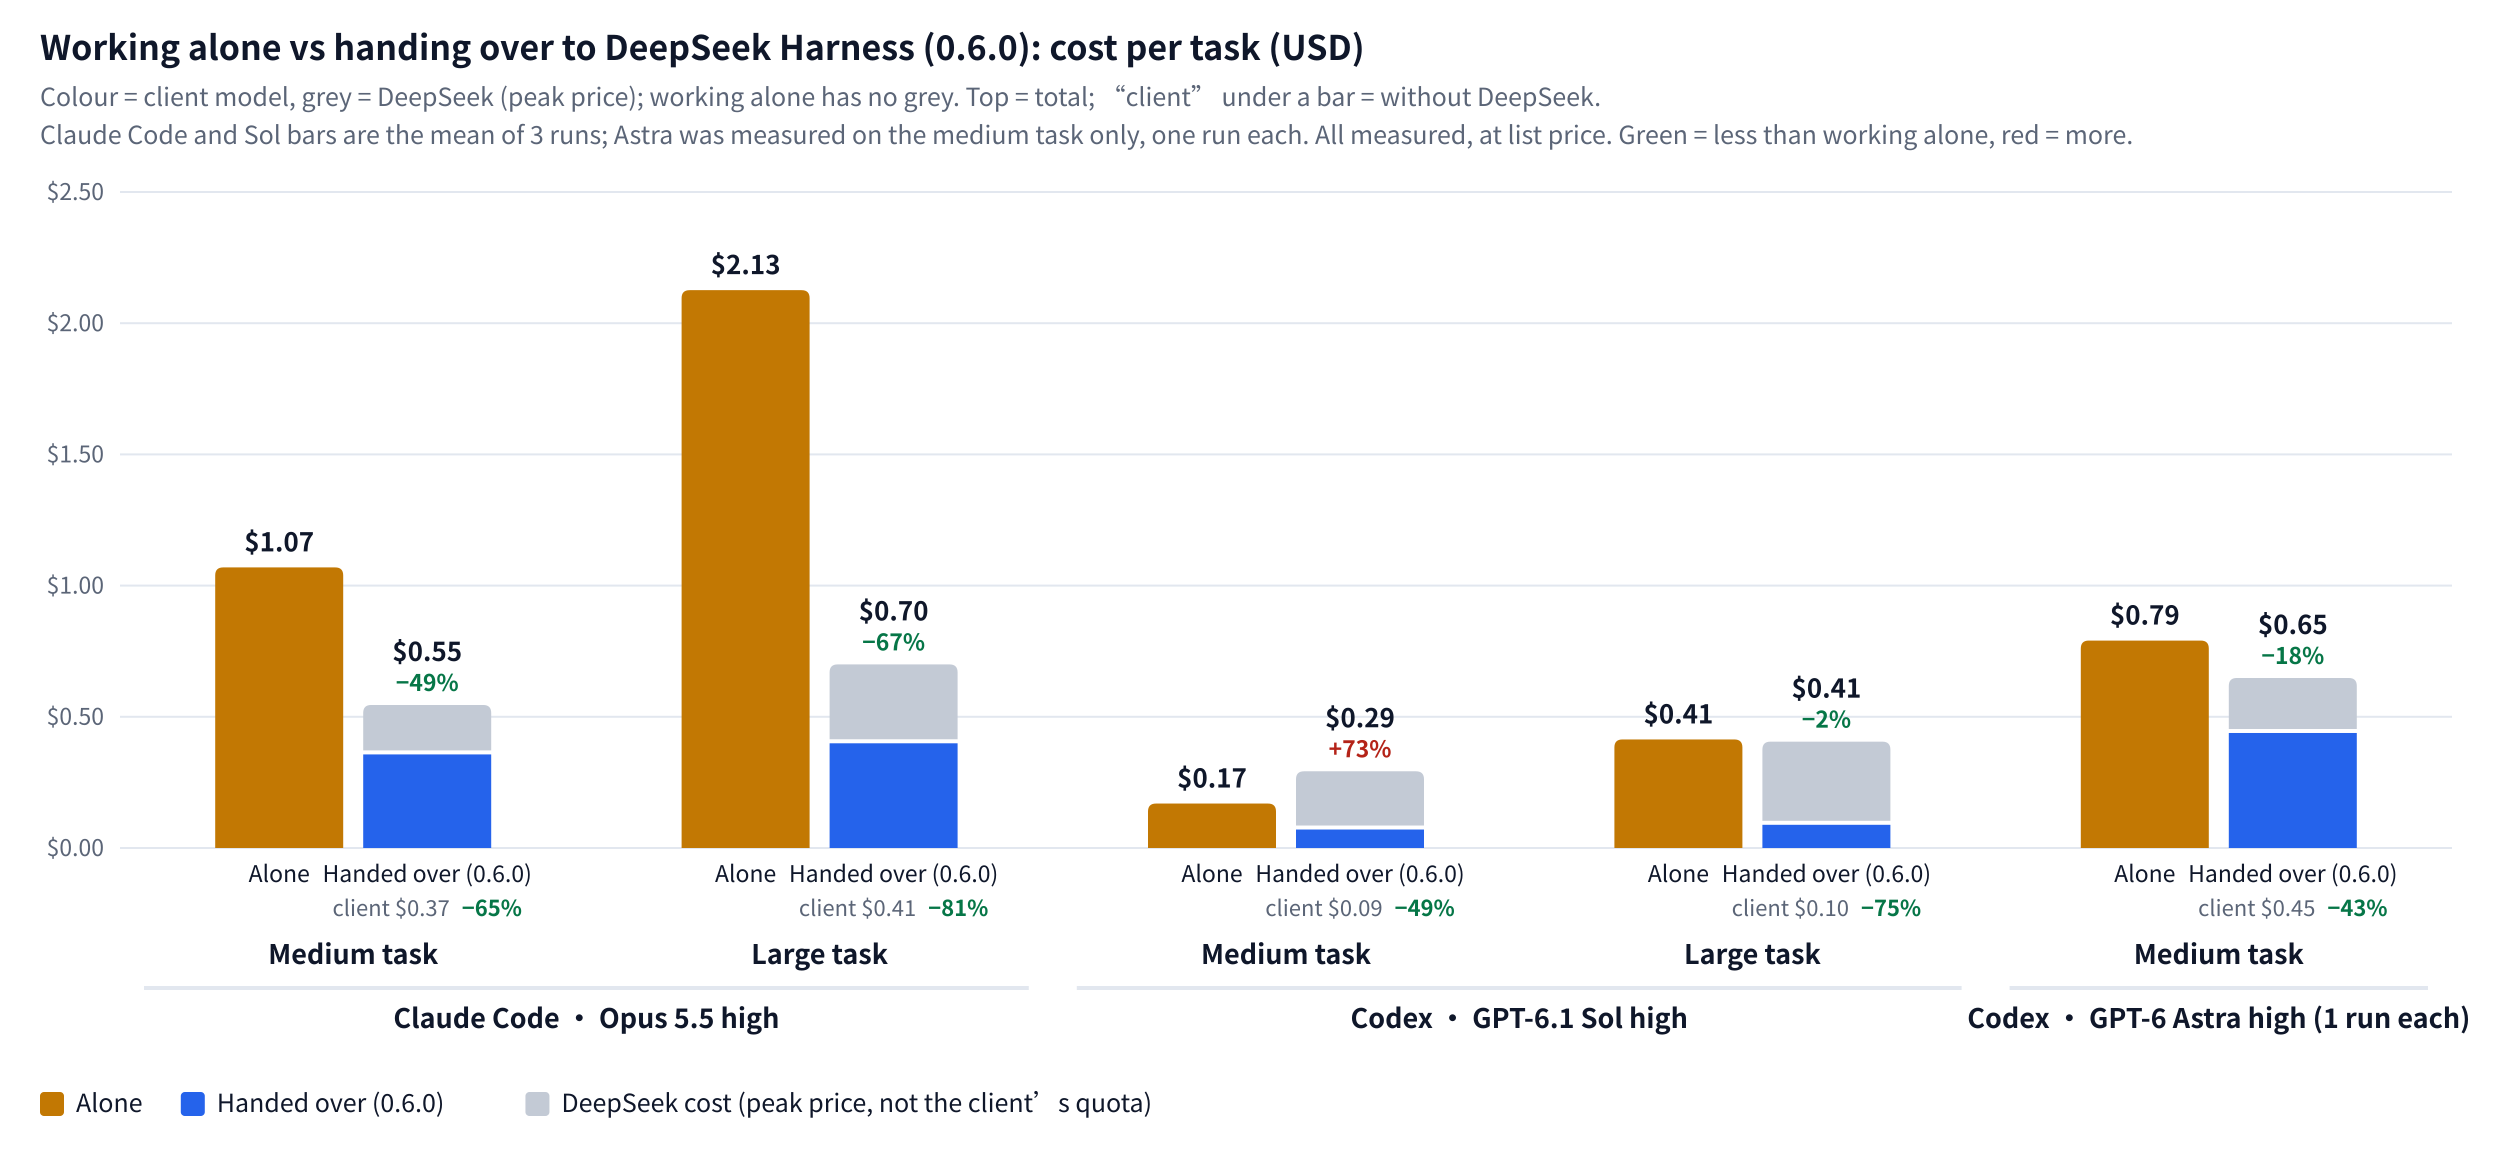
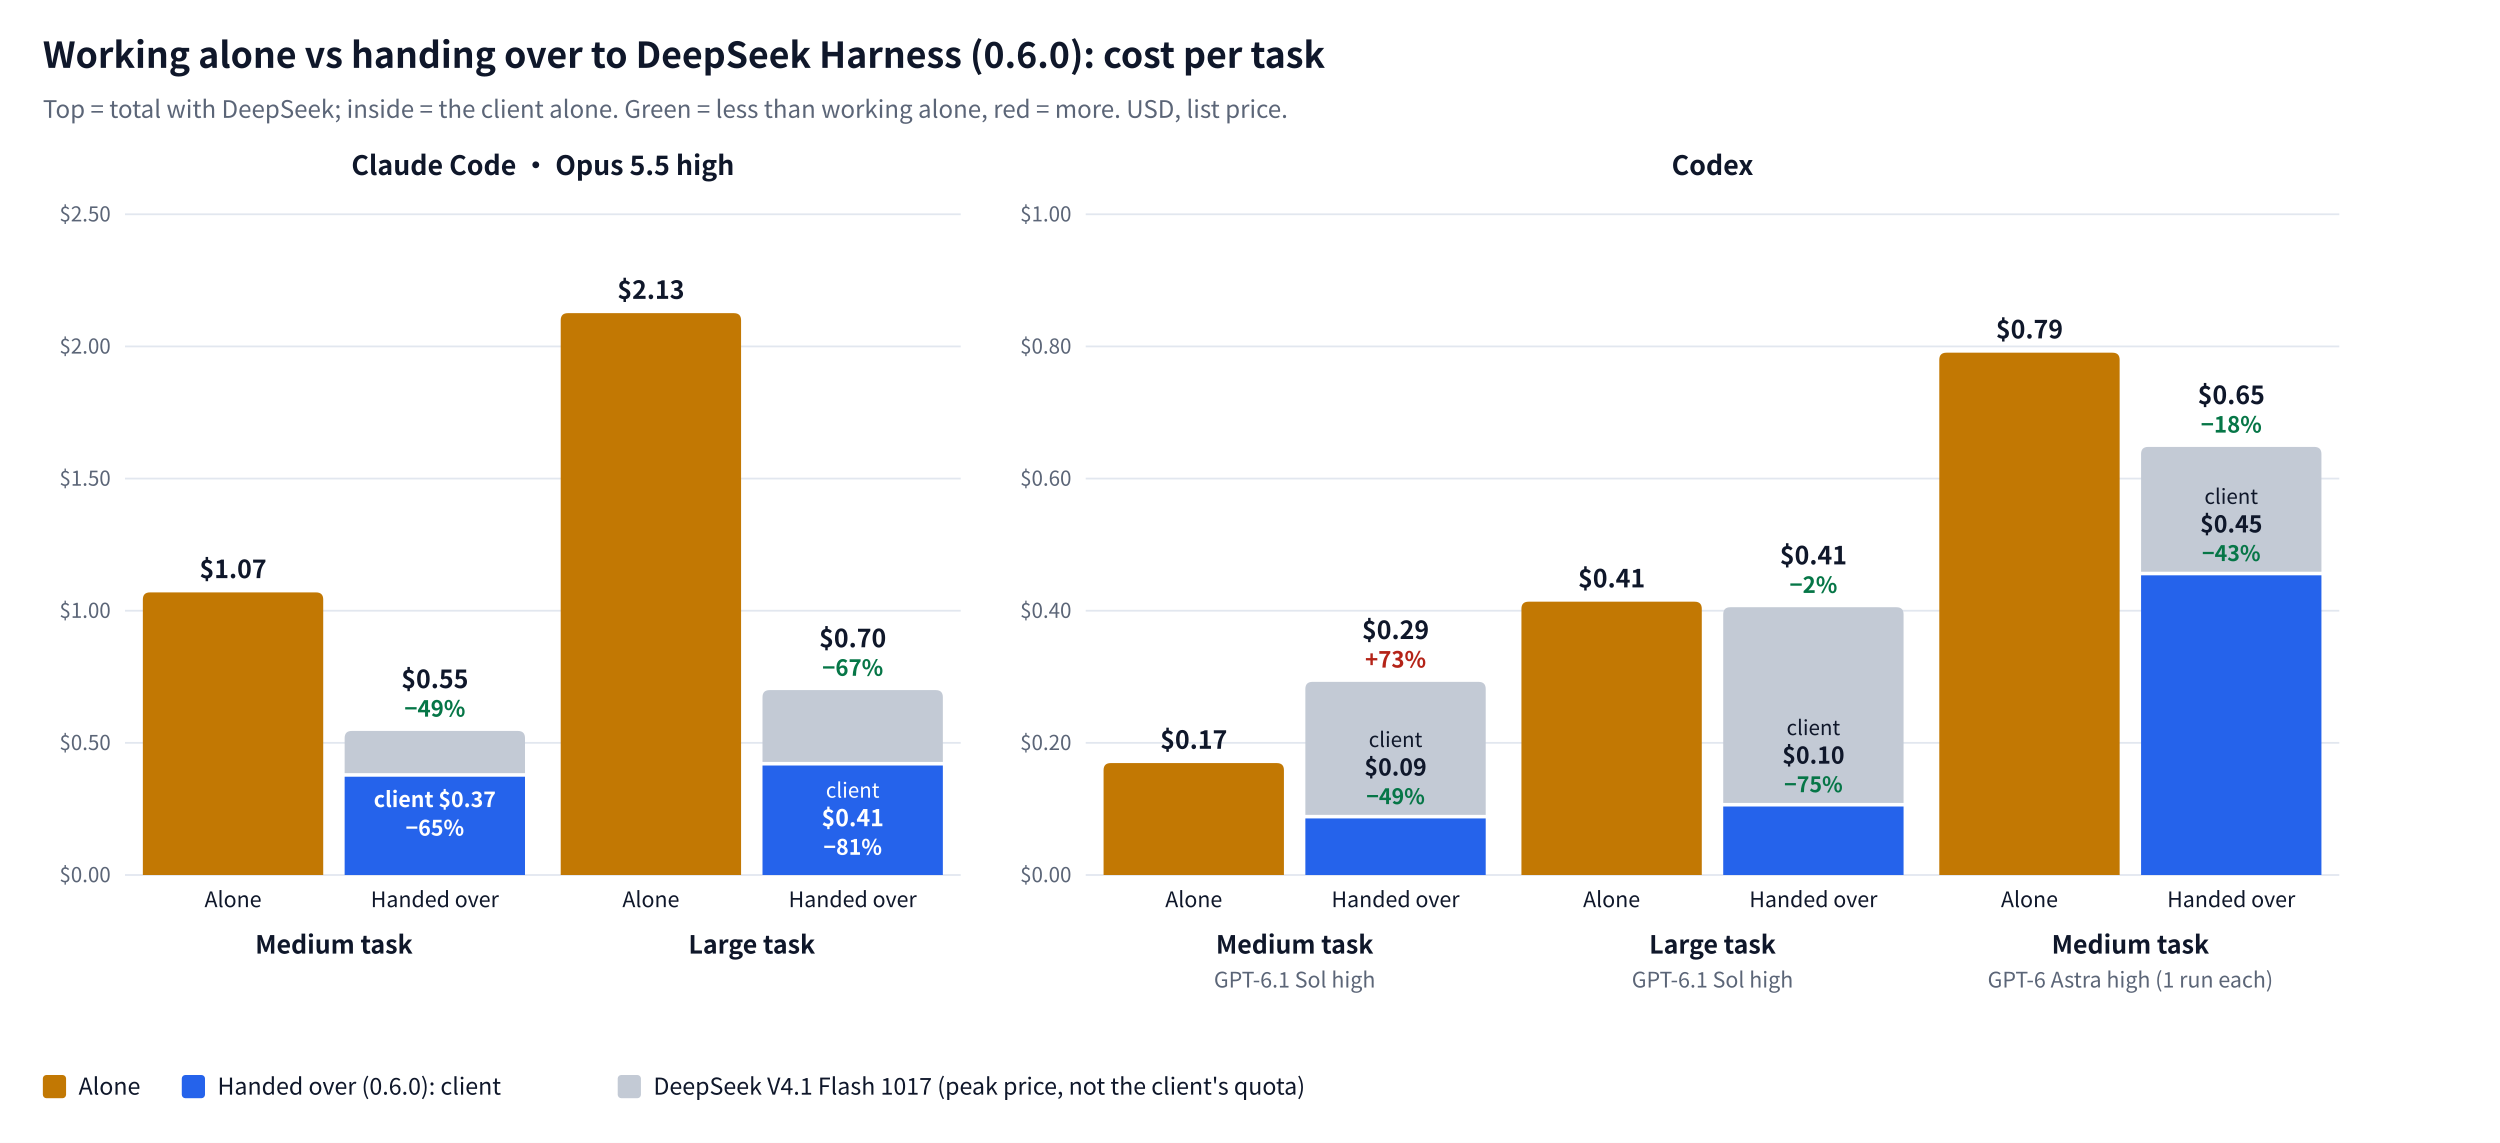
- <svg xmlns="http://www.w3.org/2000/svg" width="1250" height="580" viewBox="0 0 1250 580" font-family="-apple-system, 'Segoe UI', 'PingFang SC', 'Noto Sans CJK SC', Helvetica, Arial, sans-serif">
-   <rect width="1250" height="580" fill="#FFFFFF" />
-   <text x="20" y="30" font-size="17" font-weight="600" fill="#0F172A">Working alone vs handing over to DeepSeek Harness (0.6.0): cost per task (USD)</text>
-   <text x="20" y="53" font-size="12.5" fill="#5B6577">Colour = client model, grey = DeepSeek (peak price); working alone has no grey. Top = total; “client” under a bar = without DeepSeek.</text>
-   <text x="20" y="72" font-size="12.5" fill="#5B6577">Claude Code and Sol bars are the mean of 3 runs; Astra was measured on the medium task only, one run each. All measured, at list price. Green = less than working alone, red = more.</text>
-   <line x1="60" x2="1226" y1="424" y2="424" stroke="#E2E7EF" />
-   <text x="52" y="428" font-size="11.5" fill="#5B6577" text-anchor="end">$0.00</text>
-   <line x1="60" x2="1226" y1="358.4" y2="358.4" stroke="#E2E7EF" />
-   <text x="52" y="362.4" font-size="11.5" fill="#5B6577" text-anchor="end">$0.50</text>
-   <line x1="60" x2="1226" y1="292.8" y2="292.8" stroke="#E2E7EF" />
-   <text x="52" y="296.8" font-size="11.5" fill="#5B6577" text-anchor="end">$1.00</text>
-   <line x1="60" x2="1226" y1="227.2" y2="227.2" stroke="#E2E7EF" />
-   <text x="52" y="231.2" font-size="11.5" fill="#5B6577" text-anchor="end">$1.50</text>
-   <line x1="60" x2="1226" y1="161.6" y2="161.6" stroke="#E2E7EF" />
-   <text x="52" y="165.6" font-size="11.5" fill="#5B6577" text-anchor="end">$2.00</text>
-   <line x1="60" x2="1226" y1="96" y2="96" stroke="#E2E7EF" />
-   <text x="52" y="100" font-size="11.5" fill="#5B6577" text-anchor="end">$2.50</text>
-   <text x="139.6" y="441" font-size="11.5" fill="#0F172A" text-anchor="middle">Alone</text>
-   <path d="M107.6,424 V287.708 Q107.6,283.708 111.6,283.708 H167.6 Q171.6,283.708 171.6,287.708 V424 Z" fill="#C27803" />
-   <text x="139.6" y="275.708" font-size="13" font-weight="600" fill="#0F172A" text-anchor="middle">$1.07</text>
-   <text x="213.6" y="441" font-size="11.5" fill="#0F172A" text-anchor="middle">Handed over (0.6.0)</text>
-   <rect x="181.6" y="377.211" width="64" height="46.789" fill="#2563EB" />
-   <path d="M181.6,375.211 V356.485 Q181.6,352.485 185.6,352.485 H241.6 Q245.6,352.485 245.6,356.485 V375.211 Z" fill="#C3CAD5" />
-   <text x="213.6" y="330.485" font-size="13" font-weight="600" fill="#0F172A" text-anchor="middle">$0.55</text>
-   <text x="213.6" y="345.485" font-size="11.5" font-weight="600" fill="#067647" text-anchor="middle">−49%</text>
-   <text x="213.6" y="458" font-size="11" fill="#5B6577" text-anchor="middle">client $0.37<tspan dx="6" font-weight="600" fill="#067647">−65%</tspan>
-   </text>
-   <text x="176.6" y="482" font-size="13.5" font-weight="600" fill="#0F172A" text-anchor="middle">Medium task</text>
-   <text x="372.8" y="441" font-size="11.5" fill="#0F172A" text-anchor="middle">Alone</text>
-   <path d="M340.8,424 V149.082 Q340.8,145.082 344.8,145.082 H400.8 Q404.8,145.082 404.8,149.082 V424 Z" fill="#C27803" />
-   <text x="372.8" y="137.082" font-size="13" font-weight="600" fill="#0F172A" text-anchor="middle">$2.13</text>
-   <text x="446.8" y="441" font-size="11.5" fill="#0F172A" text-anchor="middle">Handed over (0.6.0)</text>
-   <rect x="414.8" y="371.648" width="64" height="52.352" fill="#2563EB" />
-   <path d="M414.8,369.648 V336.208 Q414.8,332.208 418.8,332.208 H474.8 Q478.8,332.208 478.8,336.208 V369.648 Z" fill="#C3CAD5" />
-   <text x="446.8" y="310.208" font-size="13" font-weight="600" fill="#0F172A" text-anchor="middle">$0.70</text>
-   <text x="446.8" y="325.208" font-size="11.5" font-weight="600" fill="#067647" text-anchor="middle">−67%</text>
-   <text x="446.8" y="458" font-size="11" fill="#5B6577" text-anchor="middle">client $0.41<tspan dx="6" font-weight="600" fill="#067647">−81%</tspan>
-   </text>
-   <text x="409.8" y="482" font-size="13.5" font-weight="600" fill="#0F172A" text-anchor="middle">Large task</text>
-   <text x="606" y="441" font-size="11.5" fill="#0F172A" text-anchor="middle">Alone</text>
-   <path d="M574,424 V405.775 Q574,401.775 578,401.775 H634 Q638,401.775 638,405.775 V424 Z" fill="#C27803" />
-   <text x="606" y="393.775" font-size="13" font-weight="600" fill="#0F172A" text-anchor="middle">$0.17</text>
-   <text x="680" y="441" font-size="11.5" fill="#0F172A" text-anchor="middle">Handed over (0.6.0)</text>
-   <rect x="648" y="414.766" width="64" height="9.234" fill="#2563EB" />
-   <path d="M648,412.766 V389.649 Q648,385.649 652,385.649 H708 Q712,385.649 712,389.649 V412.766 Z" fill="#C3CAD5" />
-   <text x="680" y="363.649" font-size="13" font-weight="600" fill="#0F172A" text-anchor="middle">$0.29</text>
-   <text x="680" y="378.649" font-size="11.5" font-weight="600" fill="#B42318" text-anchor="middle">+73%</text>
-   <text x="680" y="458" font-size="11" fill="#5B6577" text-anchor="middle">client $0.09<tspan dx="6" font-weight="600" fill="#067647">−49%</tspan>
-   </text>
-   <text x="643" y="482" font-size="13.5" font-weight="600" fill="#0F172A" text-anchor="middle">Medium task</text>
-   <text x="839.2" y="441" font-size="11.5" fill="#0F172A" text-anchor="middle">Alone</text>
-   <path d="M807.2,424 V373.729 Q807.2,369.729 811.2,369.729 H867.2 Q871.2,369.729 871.2,373.729 V424 Z" fill="#C27803" />
-   <text x="839.2" y="361.729" font-size="13" font-weight="600" fill="#0F172A" text-anchor="middle">$0.41</text>
-   <text x="913.2" y="441" font-size="11.5" fill="#0F172A" text-anchor="middle">Handed over (0.6.0)</text>
-   <rect x="881.2" y="412.4" width="64" height="11.6" fill="#2563EB" />
-   <path d="M881.2,410.4 V374.828 Q881.2,370.828 885.2,370.828 H941.2 Q945.2,370.828 945.2,374.828 V410.4 Z" fill="#C3CAD5" />
-   <text x="913.2" y="348.828" font-size="13" font-weight="600" fill="#0F172A" text-anchor="middle">$0.41</text>
-   <text x="913.2" y="363.828" font-size="11.5" font-weight="600" fill="#067647" text-anchor="middle">−2%</text>
-   <text x="913.2" y="458" font-size="11" fill="#5B6577" text-anchor="middle">client $0.10<tspan dx="6" font-weight="600" fill="#067647">−75%</tspan>
-   </text>
-   <text x="876.2" y="482" font-size="13.5" font-weight="600" fill="#0F172A" text-anchor="middle">Large task</text>
-   <text x="1072.4" y="441" font-size="11.5" fill="#0F172A" text-anchor="middle">Alone</text>
-   <path d="M1040.4,424 V324.285 Q1040.4,320.285 1044.4,320.285 H1100.4 Q1104.4,320.285 1104.4,324.285 V424 Z" fill="#C27803" />
-   <text x="1072.4" y="312.285" font-size="13" font-weight="600" fill="#0F172A" text-anchor="middle">$0.79</text>
-   <text x="1146.4" y="441" font-size="11.5" fill="#0F172A" text-anchor="middle">Handed over (0.6.0)</text>
-   <rect x="1114.4" y="366.491" width="64" height="57.509" fill="#2563EB" />
-   <path d="M1114.4,364.491 V342.993 Q1114.4,338.993 1118.4,338.993 H1174.4 Q1178.4,338.993 1178.4,342.993 V364.491 Z" fill="#C3CAD5" />
-   <text x="1146.4" y="316.993" font-size="13" font-weight="600" fill="#0F172A" text-anchor="middle">$0.65</text>
-   <text x="1146.4" y="331.993" font-size="11.5" font-weight="600" fill="#067647" text-anchor="middle">−18%</text>
-   <text x="1146.4" y="458" font-size="11" fill="#5B6577" text-anchor="middle">client $0.45<tspan dx="6" font-weight="600" fill="#067647">−43%</tspan>
-   </text>
-   <text x="1109.4" y="482" font-size="13.5" font-weight="600" fill="#0F172A" text-anchor="middle">Medium task</text>
-   <line x1="72" x2="514.4" y1="494" y2="494" stroke="#E2E7EF" stroke-width="2" />
-   <text x="293.2" y="514" font-size="13.5" font-weight="600" fill="#0F172A" text-anchor="middle">Claude Code · Opus 5.5 high</text>
-   <line x1="538.4" x2="980.8" y1="494" y2="494" stroke="#E2E7EF" stroke-width="2" />
-   <text x="759.6" y="514" font-size="13.5" font-weight="600" fill="#0F172A" text-anchor="middle">Codex · GPT-6.1 Sol high</text>
-   <line x1="1004.8" x2="1214" y1="494" y2="494" stroke="#E2E7EF" stroke-width="2" />
-   <text x="1109.4" y="514" font-size="13.5" font-weight="600" fill="#0F172A" text-anchor="middle">Codex · GPT-6 Astra high (1 run each)</text>
-   <rect x="20" y="546" width="12" height="12" rx="2" fill="#C27803" />
-   <text x="38" y="556" font-size="12.5" fill="#0F172A">Alone</text>
-   <rect x="90.4" y="546" width="12" height="12" rx="2" fill="#2563EB" />
-   <text x="108.4" y="556" font-size="12.5" fill="#0F172A">Handed over (0.6.0)</text>
-   <rect x="262.72" y="546" width="12" height="12" rx="2" fill="#C3CAD5" />
-   <text x="280.72" y="556" font-size="12.5" fill="#0F172A">DeepSeek cost (peak price, not the client’s quota)</text>
+ <svg xmlns="http://www.w3.org/2000/svg" width="1400" height="640" viewBox="0 0 1400 640" font-family="-apple-system, 'Segoe UI', 'PingFang SC', 'Noto Sans CJK SC', Helvetica, Arial, sans-serif">
+   <rect width="1400" height="640" fill="#FFFFFF" />
+   <text x="24" y="38" font-size="20" font-weight="600" fill="#0F172A">Working alone vs handing over to DeepSeek Harness (0.6.0): cost per task</text>
+   <text x="24" y="66" font-size="13.5" fill="#5B6577">Top = total with DeepSeek; inside = the client alone. Green = less than working alone, red = more. USD, list price.</text>
+   <text x="304" y="98" font-size="15" font-weight="600" fill="#0F172A" text-anchor="middle">Claude Code · Opus 5.5 high</text>
+   <line x1="70" x2="538" y1="490" y2="490" stroke="#E2E7EF" />
+   <text x="62" y="494" font-size="11.5" fill="#5B6577" text-anchor="end">$0.00</text>
+   <line x1="70" x2="538" y1="416" y2="416" stroke="#E2E7EF" />
+   <text x="62" y="420" font-size="11.5" fill="#5B6577" text-anchor="end">$0.50</text>
+   <line x1="70" x2="538" y1="342" y2="342" stroke="#E2E7EF" />
+   <text x="62" y="346" font-size="11.5" fill="#5B6577" text-anchor="end">$1.00</text>
+   <line x1="70" x2="538" y1="268" y2="268" stroke="#E2E7EF" />
+   <text x="62" y="272" font-size="11.5" fill="#5B6577" text-anchor="end">$1.50</text>
+   <line x1="70" x2="538" y1="194" y2="194" stroke="#E2E7EF" />
+   <text x="62" y="198" font-size="11.5" fill="#5B6577" text-anchor="end">$2.00</text>
+   <line x1="70" x2="538" y1="120" y2="120" stroke="#E2E7EF" />
+   <text x="62" y="124" font-size="11.5" fill="#5B6577" text-anchor="end">$2.50</text>
+   <path d="M80,490 V335.744 Q80,331.744 84,331.744 H177 Q181,331.744 181,335.744 V490 Z" fill="#C27803" />
+   <text x="130.5" y="323.744" font-size="14" font-weight="600" fill="#0F172A" text-anchor="middle">$1.07</text>
+   <rect x="193" y="434.964" width="101" height="55.036" fill="#2563EB" />
+   <path d="M193,432.964 V413.328 Q193,409.328 197,409.328 H290 Q294,409.328 294,413.328 V432.964 Z" fill="#C3CAD5" />
+   <text x="243.5" y="385.328" font-size="14" font-weight="600" fill="#0F172A" text-anchor="middle">$0.55</text>
+   <text x="243.5" y="401.328" font-size="12.5" font-weight="600" fill="#067647" text-anchor="middle">−49%</text>
+   <text x="243.5" y="451.964" font-size="12" font-weight="600" fill="#FFFFFF" text-anchor="middle">client $0.37</text>
+   <text x="243.5" y="467.964" font-size="12" font-weight="700" fill="#FFFFFF" text-anchor="middle">−65%</text>
+   <text x="130.5" y="508" font-size="12" fill="#0F172A" text-anchor="middle">Alone</text>
+   <text x="243.5" y="508" font-size="12" fill="#0F172A" text-anchor="middle">Handed over</text>
+   <text x="187" y="534" font-size="14" font-weight="600" fill="#0F172A" text-anchor="middle">Medium task</text>
+   <path d="M314,490 V179.367 Q314,175.367 318,175.367 H411 Q415,175.367 415,179.367 V490 Z" fill="#C27803" />
+   <text x="364.5" y="167.367" font-size="14" font-weight="600" fill="#0F172A" text-anchor="middle">$2.13</text>
+   <rect x="427" y="428.689" width="101" height="61.311" fill="#2563EB" />
+   <path d="M427,426.689 V390.454 Q427,386.454 431,386.454 H524 Q528,386.454 528,390.454 V426.689 Z" fill="#C3CAD5" />
+   <text x="477.5" y="362.454" font-size="14" font-weight="600" fill="#0F172A" text-anchor="middle">$0.70</text>
+   <text x="477.5" y="378.454" font-size="12.5" font-weight="600" fill="#067647" text-anchor="middle">−67%</text>
+   <text x="477.5" y="446.689" font-size="11.5" fill="#FFFFFF" text-anchor="middle">client</text>
+   <text x="477.5" y="462.689" font-size="13" font-weight="600" fill="#FFFFFF" text-anchor="middle">$0.41</text>
+   <text x="477.5" y="478.689" font-size="12" font-weight="700" fill="#FFFFFF" text-anchor="middle">−81%</text>
+   <text x="364.5" y="508" font-size="12" fill="#0F172A" text-anchor="middle">Alone</text>
+   <text x="477.5" y="508" font-size="12" fill="#0F172A" text-anchor="middle">Handed over</text>
+   <text x="421" y="534" font-size="14" font-weight="600" fill="#0F172A" text-anchor="middle">Large task</text>
+   <text x="959" y="98" font-size="15" font-weight="600" fill="#0F172A" text-anchor="middle">Codex</text>
+   <line x1="608" x2="1310" y1="490" y2="490" stroke="#E2E7EF" />
+   <text x="600" y="494" font-size="11.5" fill="#5B6577" text-anchor="end">$0.00</text>
+   <line x1="608" x2="1310" y1="416" y2="416" stroke="#E2E7EF" />
+   <text x="600" y="420" font-size="11.5" fill="#5B6577" text-anchor="end">$0.20</text>
+   <line x1="608" x2="1310" y1="342" y2="342" stroke="#E2E7EF" />
+   <text x="600" y="346" font-size="11.5" fill="#5B6577" text-anchor="end">$0.40</text>
+   <line x1="608" x2="1310" y1="268" y2="268" stroke="#E2E7EF" />
+   <text x="600" y="272" font-size="11.5" fill="#5B6577" text-anchor="end">$0.60</text>
+   <line x1="608" x2="1310" y1="194" y2="194" stroke="#E2E7EF" />
+   <text x="600" y="198" font-size="11.5" fill="#5B6577" text-anchor="end">$0.80</text>
+   <line x1="608" x2="1310" y1="120" y2="120" stroke="#E2E7EF" />
+   <text x="600" y="124" font-size="11.5" fill="#5B6577" text-anchor="end">$1.00</text>
+   <path d="M618,490 V431.323 Q618,427.323 622,427.323 H715 Q719,427.323 719,431.323 V490 Z" fill="#C27803" />
+   <text x="668.5" y="419.323" font-size="14" font-weight="600" fill="#0F172A" text-anchor="middle">$0.17</text>
+   <rect x="731" y="458.32" width="101" height="31.68" fill="#2563EB" />
+   <path d="M731,456.32 V385.846 Q731,381.846 735,381.846 H828 Q832,381.846 832,385.846 V456.32 Z" fill="#C3CAD5" />
+   <text x="781.5" y="357.846" font-size="14" font-weight="600" fill="#0F172A" text-anchor="middle">$0.29</text>
+   <text x="781.5" y="373.846" font-size="12.5" font-weight="600" fill="#B42318" text-anchor="middle">+73%</text>
+   <text x="781.5" y="418.32" font-size="11.5" fill="#0F172A" text-anchor="middle">client</text>
+   <text x="781.5" y="434.32" font-size="13" font-weight="600" fill="#0F172A" text-anchor="middle">$0.09</text>
+   <text x="781.5" y="450.32" font-size="12" font-weight="700" fill="#067647" text-anchor="middle">−49%</text>
+   <text x="668.5" y="508" font-size="12" fill="#0F172A" text-anchor="middle">Alone</text>
+   <text x="781.5" y="508" font-size="12" fill="#0F172A" text-anchor="middle">Handed over</text>
+   <text x="725" y="534" font-size="14" font-weight="600" fill="#0F172A" text-anchor="middle">Medium task</text>
+   <text x="725" y="553" font-size="12" fill="#5B6577" text-anchor="middle">GPT-6.1 Sol high</text>
+   <path d="M852,490 V340.95 Q852,336.95 856,336.95 H949 Q953,336.95 953,340.95 V490 Z" fill="#C27803" />
+   <text x="902.5" y="328.95" font-size="14" font-weight="600" fill="#0F172A" text-anchor="middle">$0.41</text>
+   <rect x="965" y="451.647" width="101" height="38.353" fill="#2563EB" />
+   <path d="M965,449.647 V344.048 Q965,340.048 969,340.048 H1062 Q1066,340.048 1066,344.048 V449.647 Z" fill="#C3CAD5" />
+   <text x="1015.5" y="316.048" font-size="14" font-weight="600" fill="#0F172A" text-anchor="middle">$0.41</text>
+   <text x="1015.5" y="332.048" font-size="12.5" font-weight="600" fill="#067647" text-anchor="middle">−2%</text>
+   <text x="1015.5" y="411.647" font-size="11.5" fill="#0F172A" text-anchor="middle">client</text>
+   <text x="1015.5" y="427.647" font-size="13" font-weight="600" fill="#0F172A" text-anchor="middle">$0.10</text>
+   <text x="1015.5" y="443.647" font-size="12" font-weight="700" fill="#067647" text-anchor="middle">−75%</text>
+   <text x="902.5" y="508" font-size="12" fill="#0F172A" text-anchor="middle">Alone</text>
+   <text x="1015.5" y="508" font-size="12" fill="#0F172A" text-anchor="middle">Handed over</text>
+   <text x="959" y="534" font-size="14" font-weight="600" fill="#0F172A" text-anchor="middle">Large task</text>
+   <text x="959" y="553" font-size="12" fill="#5B6577" text-anchor="middle">GPT-6.1 Sol high</text>
+   <path d="M1086,490 V201.511 Q1086,197.511 1090,197.511 H1183 Q1187,197.511 1187,201.511 V490 Z" fill="#C27803" />
+   <text x="1136.5" y="189.511" font-size="14" font-weight="600" fill="#0F172A" text-anchor="middle">$0.79</text>
+   <rect x="1199" y="322.178" width="101" height="167.822" fill="#2563EB" />
+   <path d="M1199,320.178 V254.271 Q1199,250.271 1203,250.271 H1296 Q1300,250.271 1300,254.271 V320.178 Z" fill="#C3CAD5" />
+   <text x="1249.5" y="226.271" font-size="14" font-weight="600" fill="#0F172A" text-anchor="middle">$0.65</text>
+   <text x="1249.5" y="242.271" font-size="12.5" font-weight="600" fill="#067647" text-anchor="middle">−18%</text>
+   <text x="1249.5" y="282.178" font-size="11.5" fill="#0F172A" text-anchor="middle">client</text>
+   <text x="1249.5" y="298.178" font-size="13" font-weight="600" fill="#0F172A" text-anchor="middle">$0.45</text>
+   <text x="1249.5" y="314.178" font-size="12" font-weight="700" fill="#067647" text-anchor="middle">−43%</text>
+   <text x="1136.5" y="508" font-size="12" fill="#0F172A" text-anchor="middle">Alone</text>
+   <text x="1249.5" y="508" font-size="12" fill="#0F172A" text-anchor="middle">Handed over</text>
+   <text x="1193" y="534" font-size="14" font-weight="600" fill="#0F172A" text-anchor="middle">Medium task</text>
+   <text x="1193" y="553" font-size="12" fill="#5B6577" text-anchor="middle">GPT-6 Astra high (1 run each)</text>
+   <rect x="24" y="602" width="13" height="13" rx="2" fill="#C27803" />
+   <text x="44" y="613" font-size="13" fill="#0F172A">Alone</text>
+   <rect x="101.8" y="602" width="13" height="13" rx="2" fill="#2563EB" />
+   <text x="121.8" y="613" font-size="13" fill="#0F172A">Handed over (0.6.0): client</text>
+   <rect x="345.92" y="602" width="13" height="13" rx="2" fill="#C3CAD5" />
+   <text x="365.92" y="613" font-size="13" fill="#0F172A">DeepSeek V4.1 Flash 1017 (peak price, not the client's quota)</text>
</svg>
